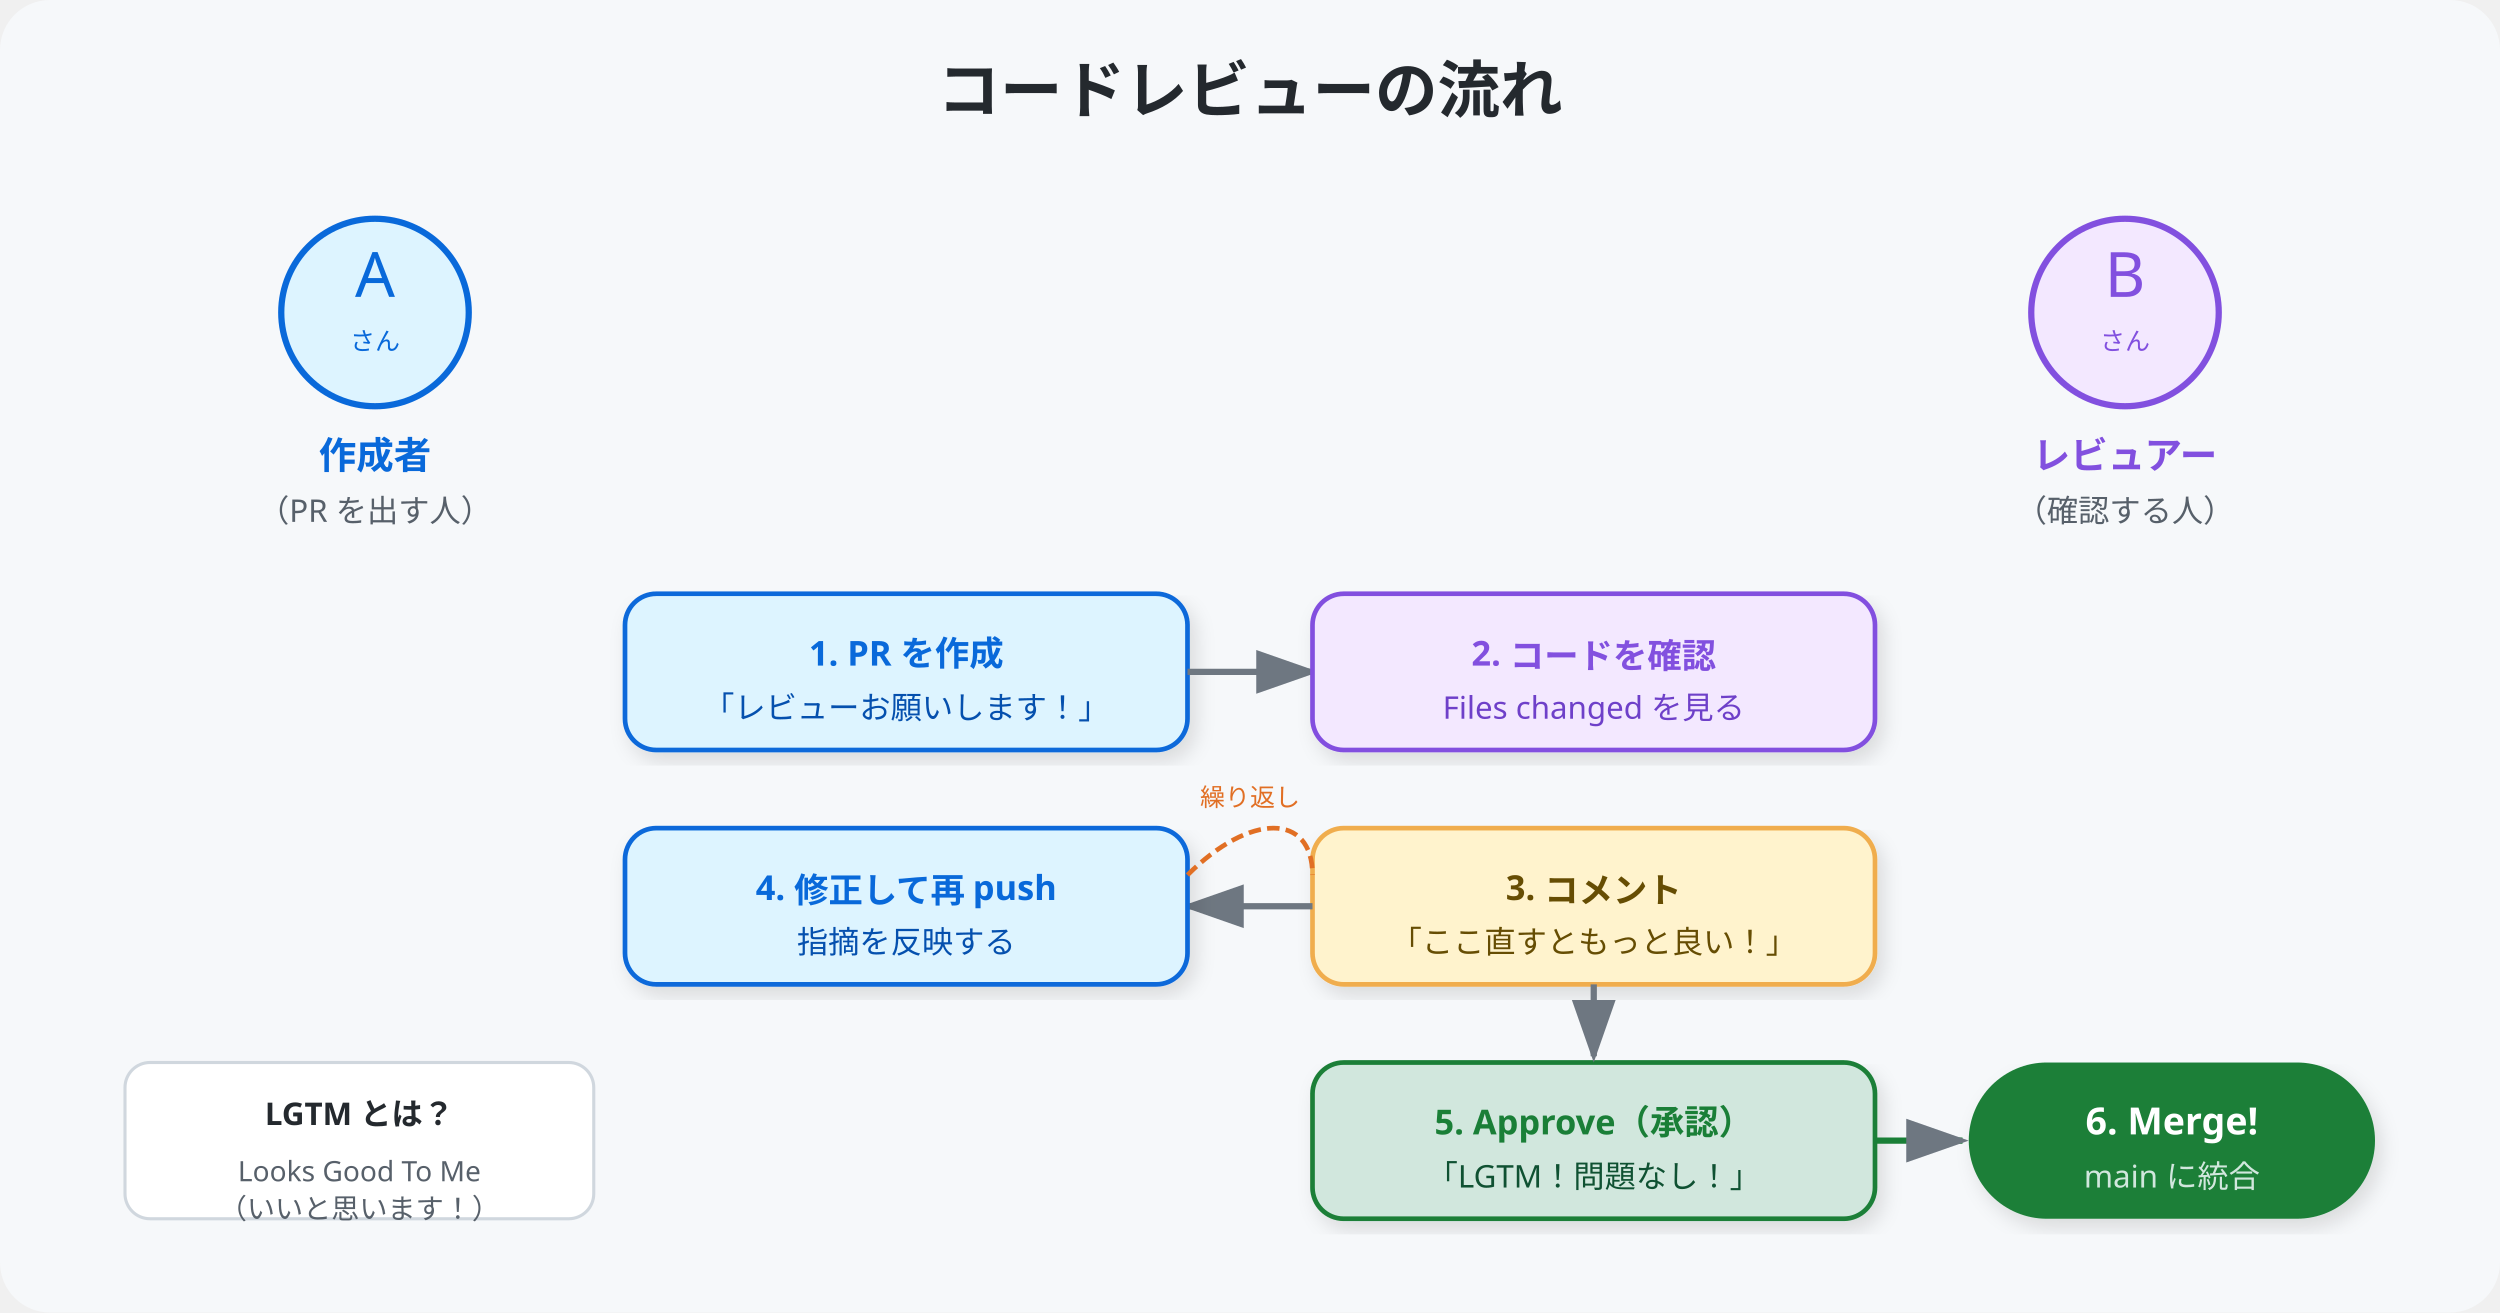
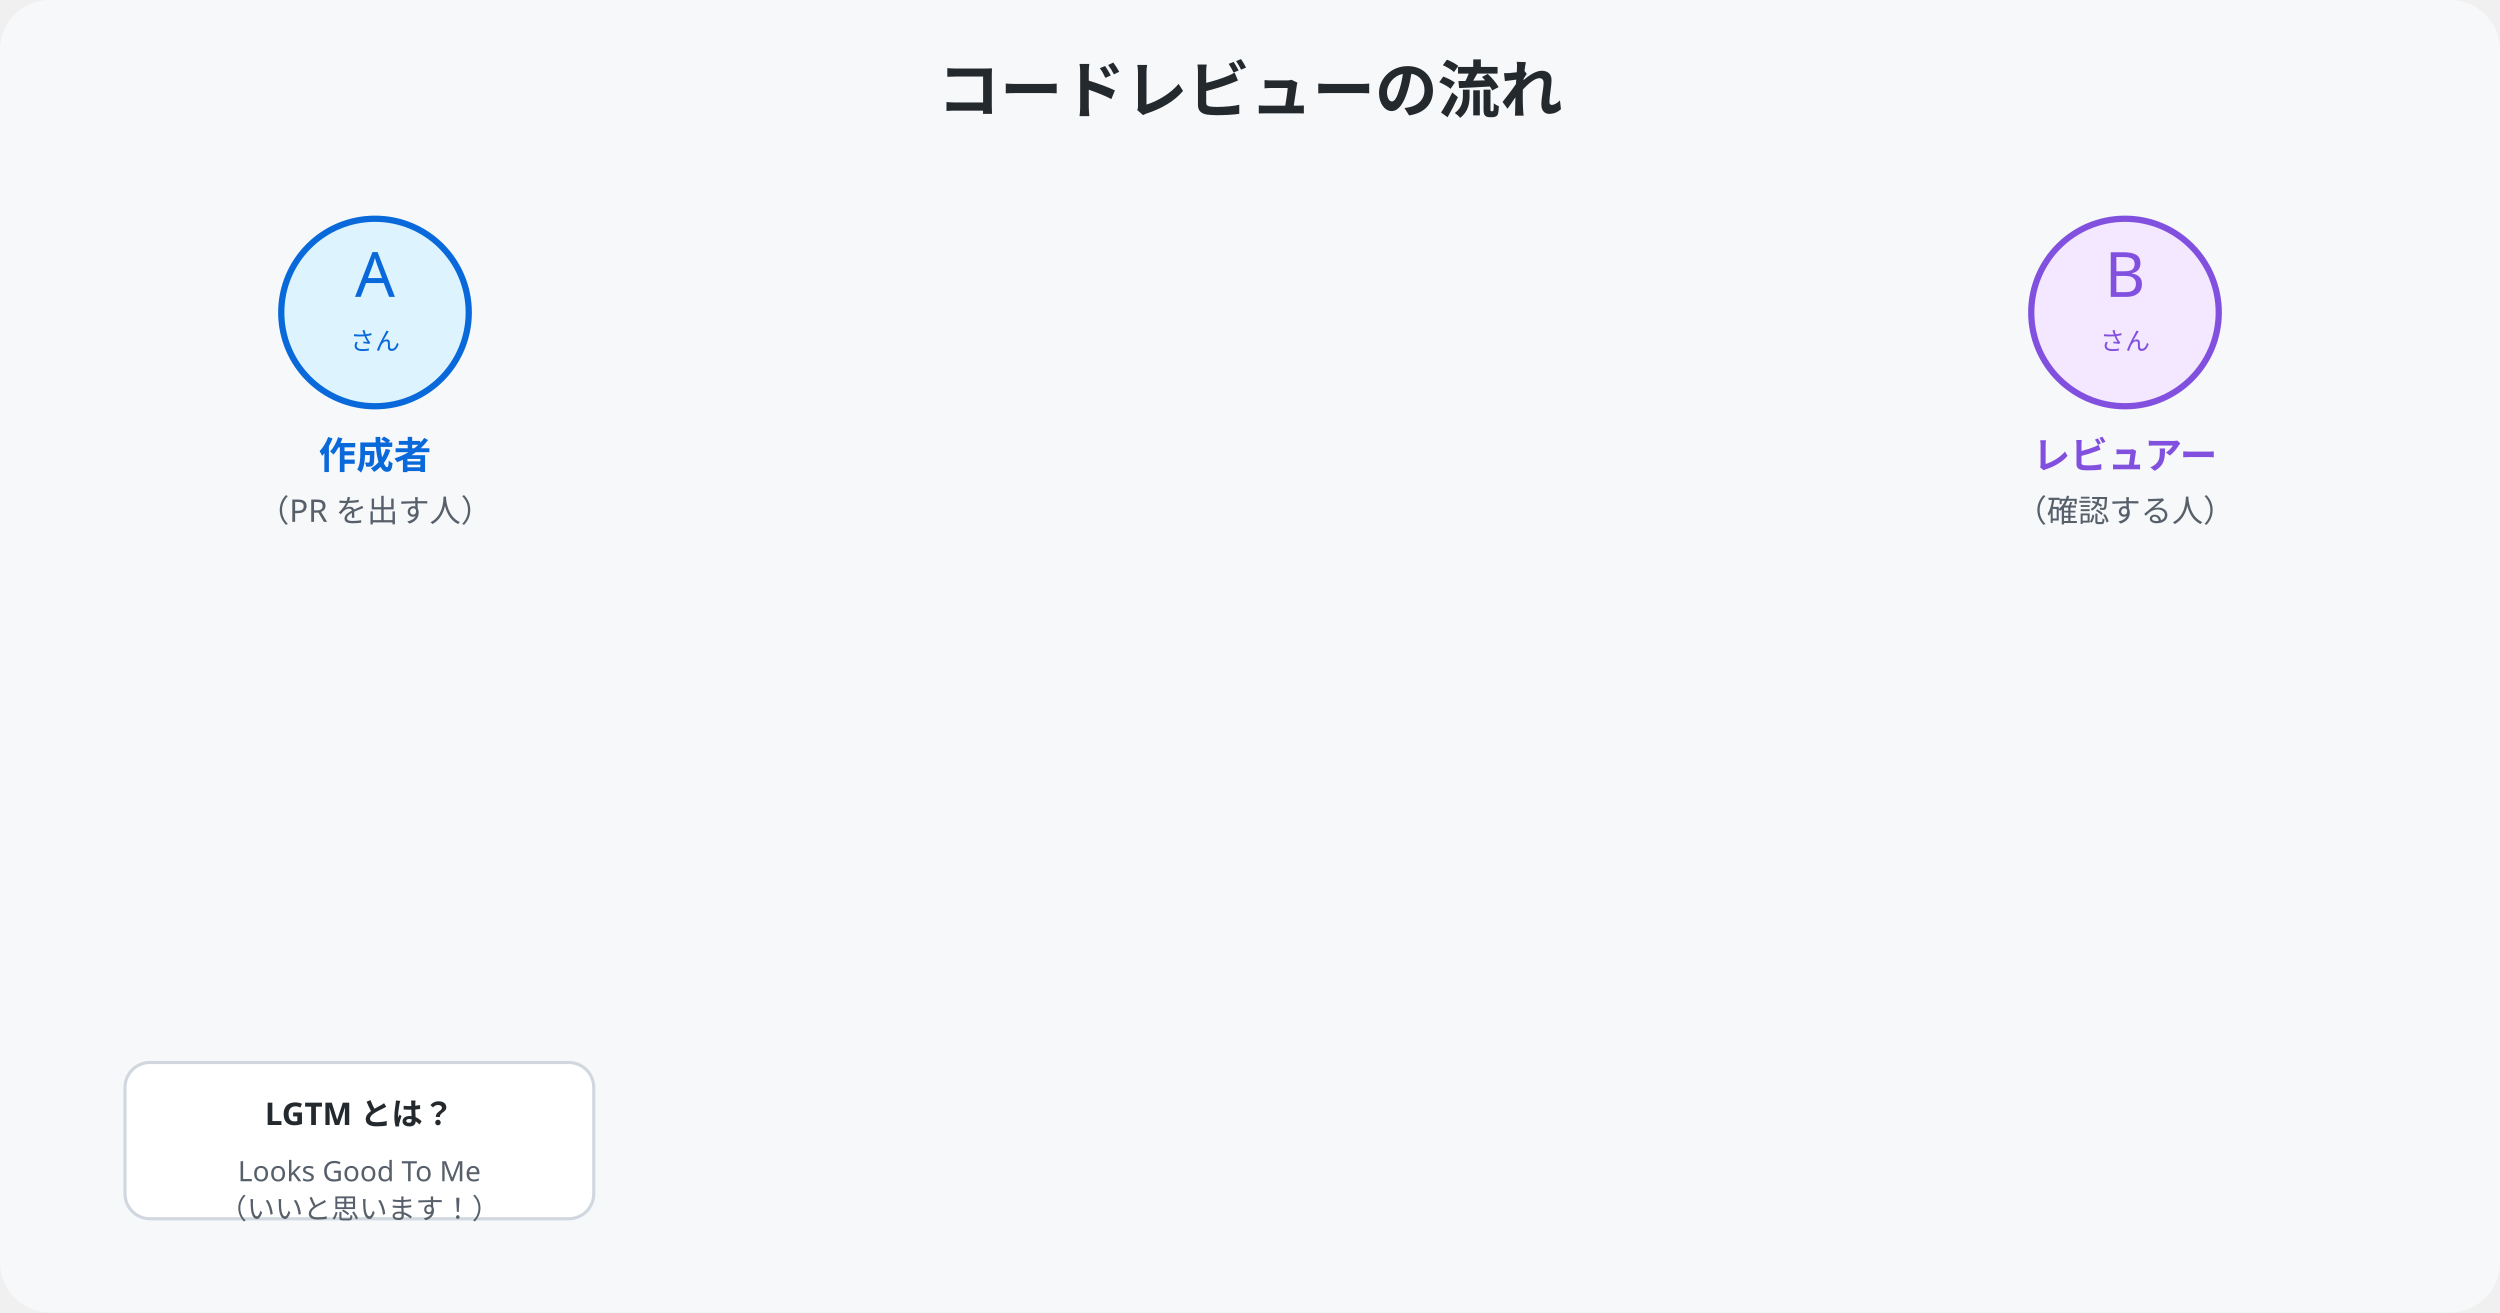
<svg xmlns="http://www.w3.org/2000/svg" viewBox="0 0 800 420" font-family="'Segoe UI', 'Hiragino Sans', sans-serif">
  <defs>
    <filter id="shRv" x="-5%" y="-5%" width="115%" height="115%">
      <feDropShadow dx="2" dy="3" stdDeviation="3" flood-opacity="0.12" />
    </filter>
    <marker id="arrRv" markerWidth="10" markerHeight="7" refX="9" refY="3.5" orient="auto">
      <polygon points="0 0, 10 3.5, 0 7" fill="#6e7781" />
    </marker>
  </defs>
  <rect width="800" height="420" rx="16" fill="#f6f8fa" />
  <text x="400" y="36" text-anchor="middle" font-size="20" font-weight="bold" fill="#24292e">コードレビューの流れ</text>
-   <circle cx="120" cy="100" r="30" fill="#ddf4ff" stroke="#0969da" stroke-width="2" />
+   <circle cx="120" cy="100" r="30" fill="#ddf4ff" stroke="#0969da" stroke-width="2">
+     <animate attributeName="stroke-width" values="2;2;4;2;2" keyTimes="0;0.06;0.10;0.16;1" dur="12s" repeatCount="indefinite" />
+   </circle>
  <text x="120" y="95" text-anchor="middle" font-size="20" fill="#0969da">A</text>
  <text x="120" y="112" text-anchor="middle" font-size="8" fill="#0969da">さん</text>
  <text x="120" y="150" text-anchor="middle" font-size="12" font-weight="bold" fill="#0969da">作成者</text>
  <text x="120" y="167" text-anchor="middle" font-size="10" fill="#57606a">（PR を出す人）</text>
-   <circle cx="680" cy="100" r="30" fill="#f3e8ff" stroke="#8250df" stroke-width="2" />
+   <circle cx="680" cy="100" r="30" fill="#f3e8ff" stroke="#8250df" stroke-width="2">
+     <animate attributeName="stroke-width" values="2;2;4;2;2" keyTimes="0;0.26;0.30;0.36;1" dur="12s" repeatCount="indefinite" />
+   </circle>
  <text x="680" y="95" text-anchor="middle" font-size="20" fill="#8250df">B</text>
  <text x="680" y="112" text-anchor="middle" font-size="8" fill="#8250df">さん</text>
  <text x="680" y="150" text-anchor="middle" font-size="12" font-weight="bold" fill="#8250df">レビュアー</text>
  <text x="680" y="167" text-anchor="middle" font-size="10" fill="#57606a">（確認する人）</text>
-   <rect x="200" y="190" width="180" height="50" rx="10" fill="#ddf4ff" stroke="#0969da" stroke-width="1.5" filter="url(#shRv)" />
-   <text x="290" y="213" text-anchor="middle" font-size="11" font-weight="bold" fill="#0969da">1. PR を作成</text>
-   <text x="290" y="230" text-anchor="middle" font-size="10" fill="#0550ae">「レビューお願いします！」</text>
-   <line x1="380" y1="215" x2="420" y2="215" stroke="#6e7781" stroke-width="2" marker-end="url(#arrRv)" />
-   <rect x="420" y="190" width="180" height="50" rx="10" fill="#f3e8ff" stroke="#8250df" stroke-width="1.5" filter="url(#shRv)" />
-   <text x="510" y="213" text-anchor="middle" font-size="11" font-weight="bold" fill="#8250df">2. コードを確認</text>
-   <text x="510" y="230" text-anchor="middle" font-size="10" fill="#6e40c9">Files changed を見る</text>
-   <rect x="420" y="265" width="180" height="50" rx="10" fill="#fff3cd" stroke="#f0ad4e" stroke-width="1.5" filter="url(#shRv)" />
-   <text x="510" y="288" text-anchor="middle" font-size="11" font-weight="bold" fill="#664d03">3. コメント</text>
-   <text x="510" y="305" text-anchor="middle" font-size="10" fill="#664d03">「ここ直すともっと良い！」</text>
-   <line x1="420" y1="290" x2="380" y2="290" stroke="#6e7781" stroke-width="2" marker-end="url(#arrRv)" />
-   <rect x="200" y="265" width="180" height="50" rx="10" fill="#ddf4ff" stroke="#0969da" stroke-width="1.5" filter="url(#shRv)" />
-   <text x="290" y="288" text-anchor="middle" font-size="11" font-weight="bold" fill="#0969da">4. 修正して再 push</text>
-   <text x="290" y="305" text-anchor="middle" font-size="10" fill="#0550ae">指摘を反映する</text>
-   <path d="M 380 280 C 400 260, 420 260, 420 280" stroke="#e16f24" stroke-width="1.5" fill="none" stroke-dasharray="4,2" />
-   <text x="400" y="258" text-anchor="middle" font-size="8" fill="#e16f24">繰り返し</text>
-   <rect x="420" y="340" width="180" height="50" rx="10" fill="#d1e7dd" stroke="#1a7f37" stroke-width="1.5" filter="url(#shRv)" />
-   <text x="510" y="363" text-anchor="middle" font-size="11" font-weight="bold" fill="#1a7f37">5. Approve（承認）</text>
-   <text x="510" y="380" text-anchor="middle" font-size="10" fill="#0f5132">「LGTM！問題なし！」</text>
-   <line x1="510" y1="315" x2="510" y2="338" stroke="#6e7781" stroke-width="2" marker-end="url(#arrRv)" />
-   <rect x="630" y="340" width="130" height="50" rx="25" fill="#1a7f37" filter="url(#shRv)" />
-   <text x="695" y="363" text-anchor="middle" font-size="12" font-weight="bold" fill="#fff">6. Merge!</text>
-   <text x="695" y="380" text-anchor="middle" font-size="10" fill="#d1e7dd">main に統合</text>
-   <line x1="600" y1="365" x2="628" y2="365" stroke="#1a7f37" stroke-width="2" marker-end="url(#arrRv)" />
+   <g opacity="0">
+     <animate attributeName="opacity" values="0;0;1;1" keyTimes="0;0.06;0.12;1" dur="12s" repeatCount="indefinite" />
+     <rect x="200" y="190" width="180" height="50" rx="10" fill="#ddf4ff" stroke="#0969da" stroke-width="1.5" filter="url(#shRv)" />
+     <text x="290" y="213" text-anchor="middle" font-size="11" font-weight="bold" fill="#0969da">1. PR を作成</text>
+     <text x="290" y="230" text-anchor="middle" font-size="10" fill="#0550ae">「レビューお願いします！」</text>
+   </g>
+   <g opacity="0">
+     <animate attributeName="opacity" values="0;0;1;1" keyTimes="0;0.18;0.22;1" dur="12s" repeatCount="indefinite" />
+     <line x1="380" y1="215" x2="420" y2="215" stroke="#6e7781" stroke-width="2" marker-end="url(#arrRv)" />
+   </g>
+   <g opacity="0">
+     <animate attributeName="opacity" values="0;0;1;1" keyTimes="0;0.24;0.30;1" dur="12s" repeatCount="indefinite" />
+     <rect x="420" y="190" width="180" height="50" rx="10" fill="#f3e8ff" stroke="#8250df" stroke-width="1.5" filter="url(#shRv)" />
+     <text x="510" y="213" text-anchor="middle" font-size="11" font-weight="bold" fill="#8250df">2. コードを確認</text>
+     <text x="510" y="230" text-anchor="middle" font-size="10" fill="#6e40c9">Files changed を見る</text>
+   </g>
+   <g opacity="0">
+     <animate attributeName="opacity" values="0;0;1;1" keyTimes="0;0.36;0.42;1" dur="12s" repeatCount="indefinite" />
+     <rect x="420" y="265" width="180" height="50" rx="10" fill="#fff3cd" stroke="#f0ad4e" stroke-width="1.5" filter="url(#shRv)" />
+     <text x="510" y="288" text-anchor="middle" font-size="11" font-weight="bold" fill="#664d03">3. コメント</text>
+     <text x="510" y="305" text-anchor="middle" font-size="10" fill="#664d03">「ここ直すともっと良い！」</text>
+   </g>
+   <g opacity="0">
+     <animate attributeName="opacity" values="0;0;1;1" keyTimes="0;0.44;0.48;1" dur="12s" repeatCount="indefinite" />
+     <line x1="420" y1="290" x2="380" y2="290" stroke="#6e7781" stroke-width="2" marker-end="url(#arrRv)" />
+   </g>
+   <g opacity="0">
+     <animate attributeName="opacity" values="0;0;1;1" keyTimes="0;0.50;0.56;1" dur="12s" repeatCount="indefinite" />
+     <rect x="200" y="265" width="180" height="50" rx="10" fill="#ddf4ff" stroke="#0969da" stroke-width="1.5" filter="url(#shRv)" />
+     <text x="290" y="288" text-anchor="middle" font-size="11" font-weight="bold" fill="#0969da">4. 修正して再 push</text>
+     <text x="290" y="305" text-anchor="middle" font-size="10" fill="#0550ae">指摘を反映する</text>
+   </g>
+   <g opacity="0">
+     <animate attributeName="opacity" values="0;0;1;1" keyTimes="0;0.58;0.63;1" dur="12s" repeatCount="indefinite" />
+     <path d="M 380 280 C 400 260, 420 260, 420 280" stroke="#e16f24" stroke-width="1.5" fill="none" stroke-dasharray="4,2">
+       <animate attributeName="stroke-dashoffset" values="0;-12" dur="0.8s" repeatCount="indefinite" />
+     </path>
+     <text x="400" y="258" text-anchor="middle" font-size="8" fill="#e16f24">繰り返し</text>
+   </g>
+   <g opacity="0">
+     <animate attributeName="opacity" values="0;0;1;1" keyTimes="0;0.66;0.7;1" dur="12s" repeatCount="indefinite" />
+     <line x1="510" y1="315" x2="510" y2="338" stroke="#6e7781" stroke-width="2" marker-end="url(#arrRv)" />
+   </g>
+   <g opacity="0">
+     <animate attributeName="opacity" values="0;0;1;1" keyTimes="0;0.72;0.77;1" dur="12s" repeatCount="indefinite" />
+     <rect x="420" y="340" width="180" height="50" rx="10" fill="#d1e7dd" stroke="#1a7f37" stroke-width="1.5" filter="url(#shRv)" />
+     <text x="510" y="363" text-anchor="middle" font-size="11" font-weight="bold" fill="#1a7f37">5. Approve（承認）</text>
+     <text x="510" y="380" text-anchor="middle" font-size="10" fill="#0f5132">「LGTM！問題なし！」</text>
+   </g>
+   <g opacity="0">
+     <animate attributeName="opacity" values="0;0;1;1" keyTimes="0;0.8;0.84;1" dur="12s" repeatCount="indefinite" />
+     <line x1="600" y1="365" x2="628" y2="365" stroke="#1a7f37" stroke-width="2" marker-end="url(#arrRv)" />
+   </g>
+   <g opacity="0">
+     <animate attributeName="opacity" values="0;0;1;1" keyTimes="0;0.86;0.90;1" dur="12s" repeatCount="indefinite" />
+     <rect x="630" y="340" width="130" height="50" rx="25" fill="#1a7f37" filter="url(#shRv)">
+       <animate attributeName="opacity" values="1;0.55;1;0.75;1;1" keyTimes="0;0.91;0.93;0.95;0.97;1" dur="12s" repeatCount="indefinite" />
+     </rect>
+     <text x="695" y="363" text-anchor="middle" font-size="12" font-weight="bold" fill="#fff">6. Merge!</text>
+     <text x="695" y="380" text-anchor="middle" font-size="10" fill="#d1e7dd">main に統合</text>
+   </g>
  <rect x="40" y="340" width="150" height="50" rx="8" fill="#fff" stroke="#d0d7de" stroke-width="1" />
  <text x="115" y="360" text-anchor="middle" font-size="10" font-weight="bold" fill="#24292e">LGTM とは？</text>
  <text x="115" y="378" text-anchor="middle" font-size="9" fill="#57606a">Looks Good To Me</text>
  <text x="115" y="390" text-anchor="middle" font-size="9" fill="#57606a">（いいと思います！）</text>
</svg>
